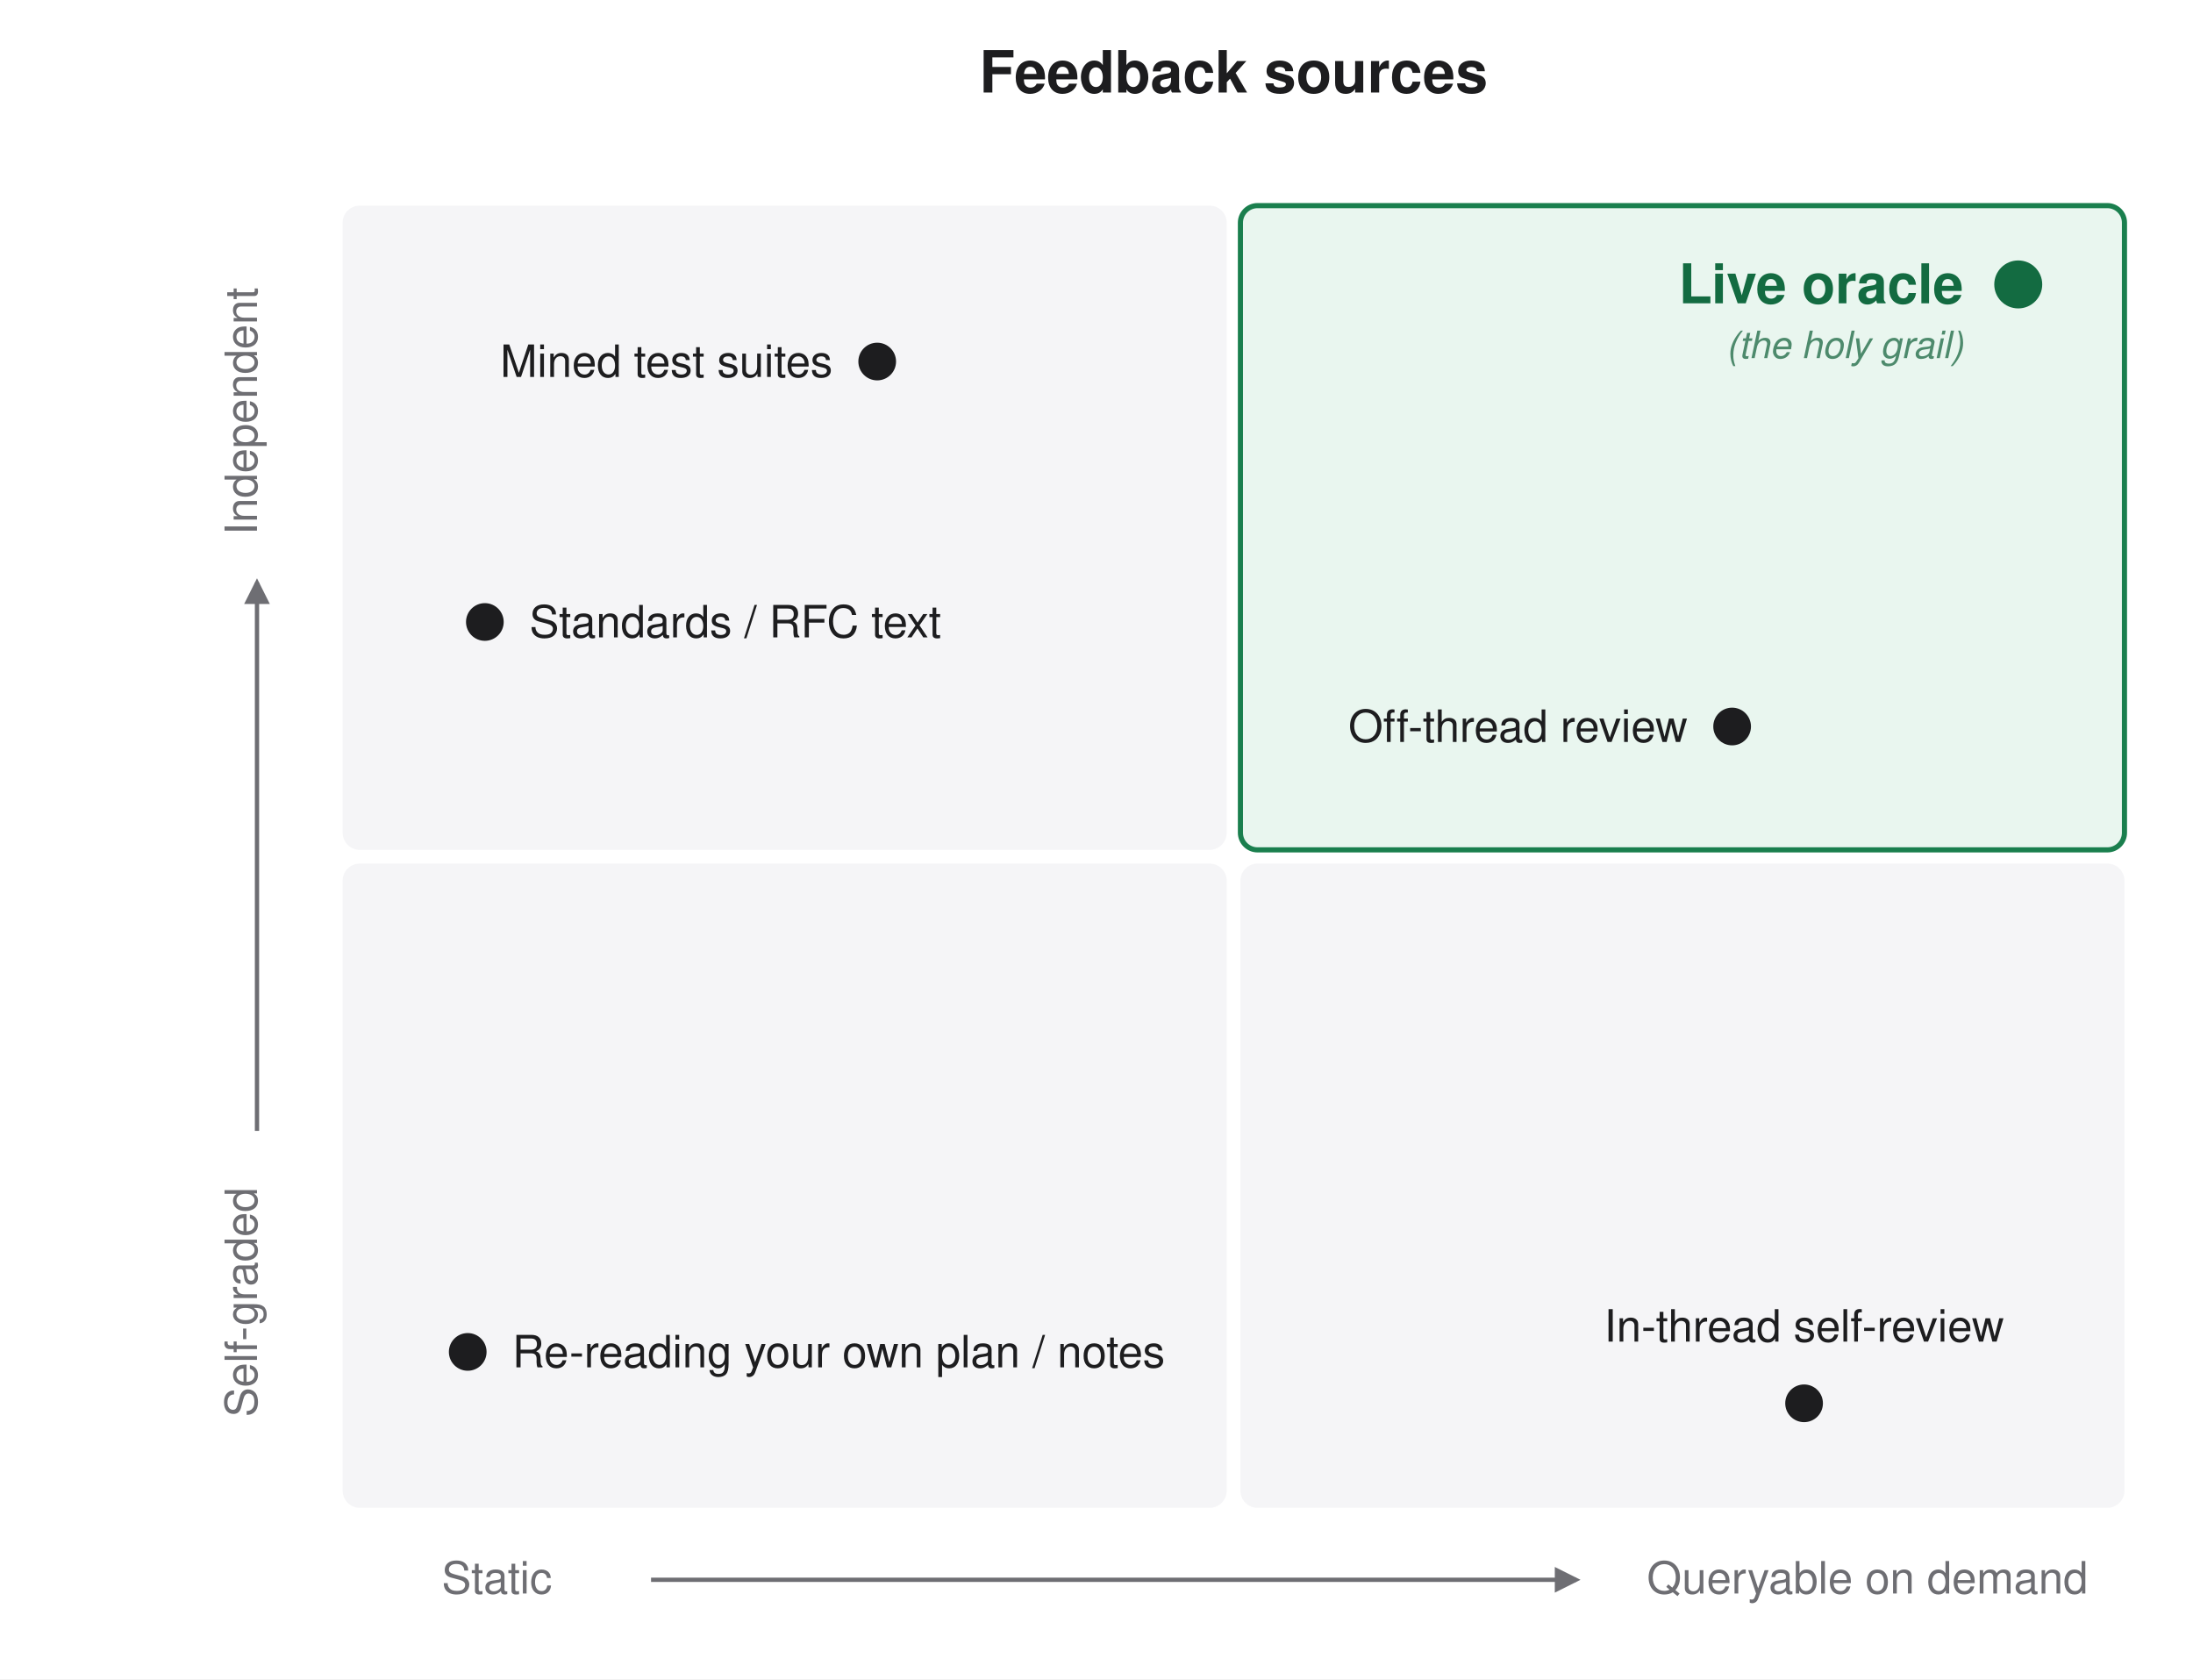
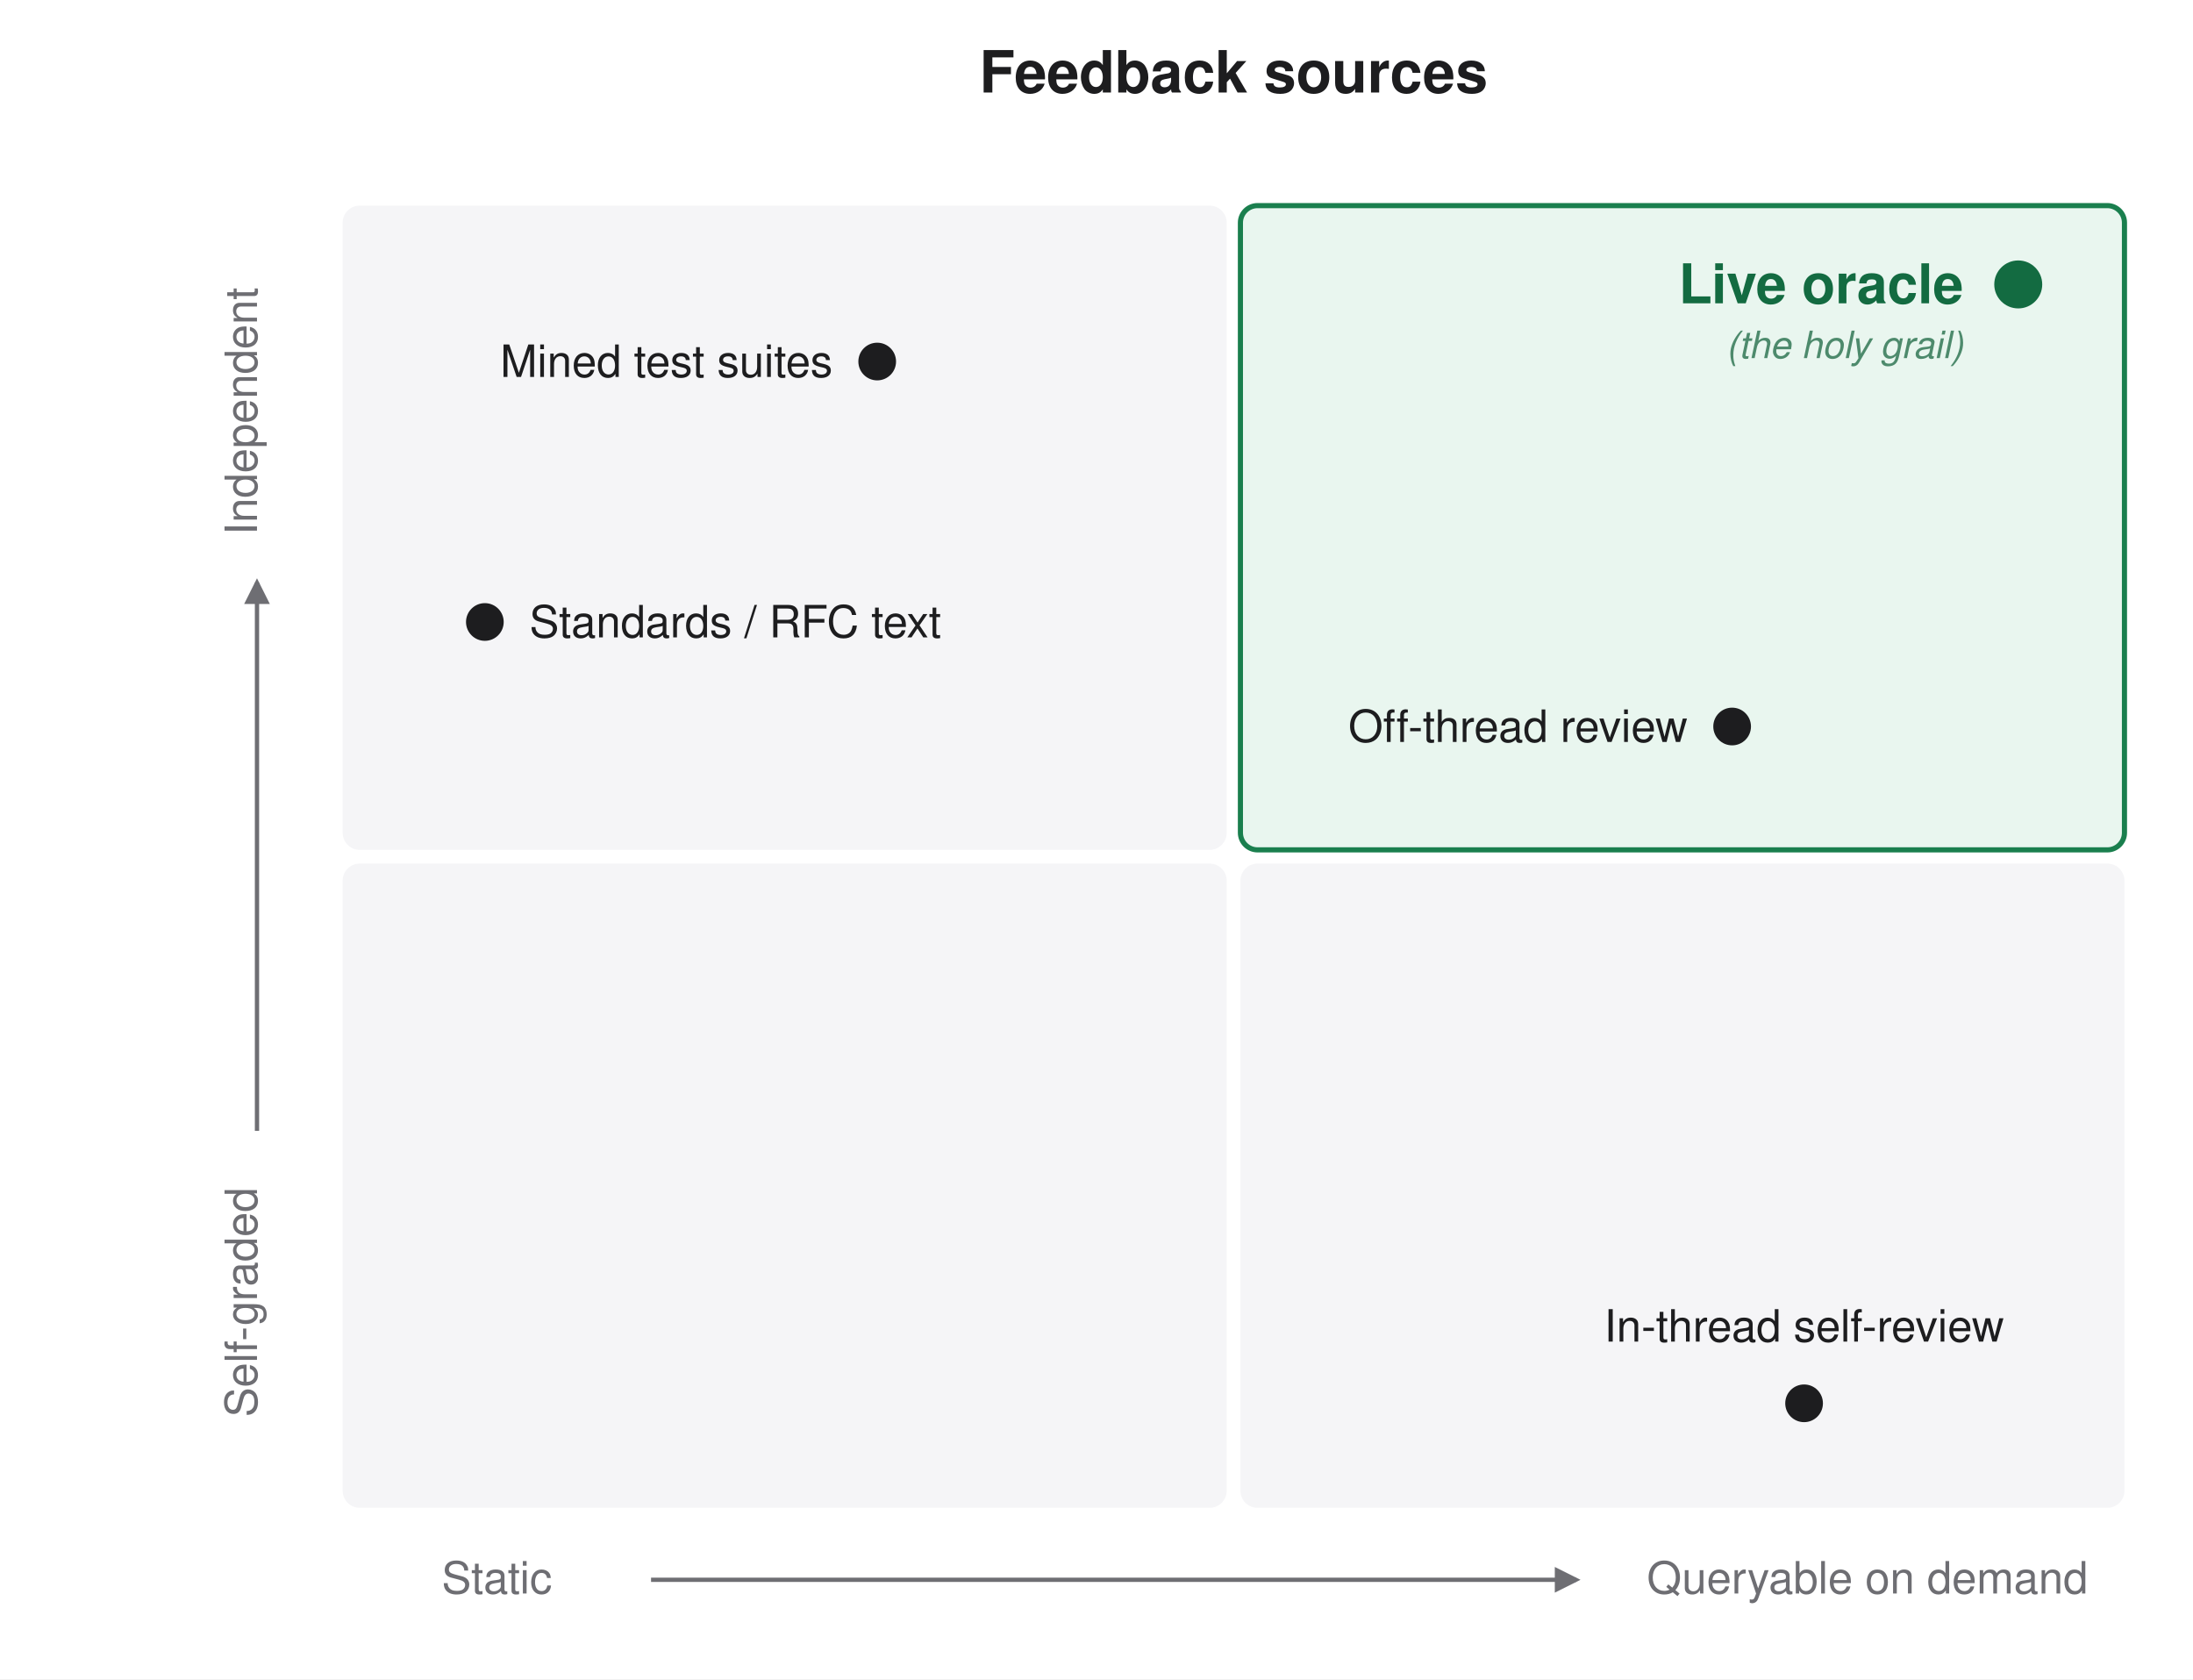
<svg xmlns="http://www.w3.org/2000/svg" width="1280" height="980" viewBox="0 0 1280 980">
  <rect width="1280" height="980" fill="#ffffff" />
  <defs>
    <marker id="arrow" markerWidth="8" markerHeight="8" refX="5" refY="3" orient="auto">
      <path d="M0,0 L6,3 L0,6 z" fill="#6e6e73" />
    </marker>
  </defs>
  <text x="720" y="54" font-family="Helvetica, Arial, sans-serif" font-size="34" font-weight="bold" fill="#1d1d1f" text-anchor="middle">Feedback sources</text>
  <rect x="200" y="120" width="516" height="376" rx="10" fill="#f5f5f7" />
  <rect x="200" y="504" width="516" height="376" rx="10" fill="#f5f5f7" />
  <rect x="724" y="504" width="516" height="376" rx="10" fill="#f5f5f7" />
  <rect x="724" y="120" width="516" height="376" rx="10" fill="#e9f6ef" stroke="#1a7f4e" stroke-width="3" />
  <line x1="150" y1="660" x2="150" y2="340" stroke="#6e6e73" stroke-width="2.5" marker-end="url(#arrow)" />
  <text x="150" y="240" font-family="Helvetica, Arial, sans-serif" font-size="26" fill="#6e6e73" text-anchor="middle" transform="rotate(-90 150 240)">Independent</text>
  <text x="150" y="760" font-family="Helvetica, Arial, sans-serif" font-size="26" fill="#6e6e73" text-anchor="middle" transform="rotate(-90 150 760)">Self-graded</text>
  <line x1="380" y1="922" x2="920" y2="922" stroke="#6e6e73" stroke-width="2.5" marker-end="url(#arrow)" />
  <text x="290" y="930" font-family="Helvetica, Arial, sans-serif" font-size="26" fill="#6e6e73" text-anchor="middle">Static</text>
  <text x="1090" y="930" font-family="Helvetica, Arial, sans-serif" font-size="26" fill="#6e6e73" text-anchor="middle">Queryable on demand</text>
-   <circle cx="273" cy="789" r="11" fill="#1d1d1f" />
-   <text x="299" y="798" font-family="Helvetica, Arial, sans-serif" font-size="26" fill="#1d1d1f" text-anchor="start">Re-reading your own plan / notes</text>
  <circle cx="1053" cy="819" r="11" fill="#1d1d1f" />
  <text x="1053" y="783" font-family="Helvetica, Arial, sans-serif" font-size="26" fill="#1d1d1f" text-anchor="middle">In-thread self-review</text>
  <circle cx="283" cy="363" r="11" fill="#1d1d1f" />
  <text x="309" y="372" font-family="Helvetica, Arial, sans-serif" font-size="26" fill="#1d1d1f" text-anchor="start">Standards / RFC text</text>
  <circle cx="512" cy="211" r="11" fill="#1d1d1f" />
  <text x="486" y="220" font-family="Helvetica, Arial, sans-serif" font-size="26" fill="#1d1d1f" text-anchor="end">Mined test suites</text>
  <circle cx="1011" cy="424" r="11" fill="#1d1d1f" />
  <text x="985" y="433" font-family="Helvetica, Arial, sans-serif" font-size="26" fill="#1d1d1f" text-anchor="end">Off-thread review</text>
  <circle cx="1178" cy="166" r="14" fill="#136b41" />
  <text x="1146" y="177" font-family="Helvetica, Arial, sans-serif" font-size="32" font-weight="bold" fill="#136b41" text-anchor="end">Live oracle</text>
  <text x="1146" y="209" font-family="Helvetica, Arial, sans-serif" font-size="22" font-style="italic" fill="#4d8a6c" text-anchor="end">(the holy grail)</text>
</svg>
